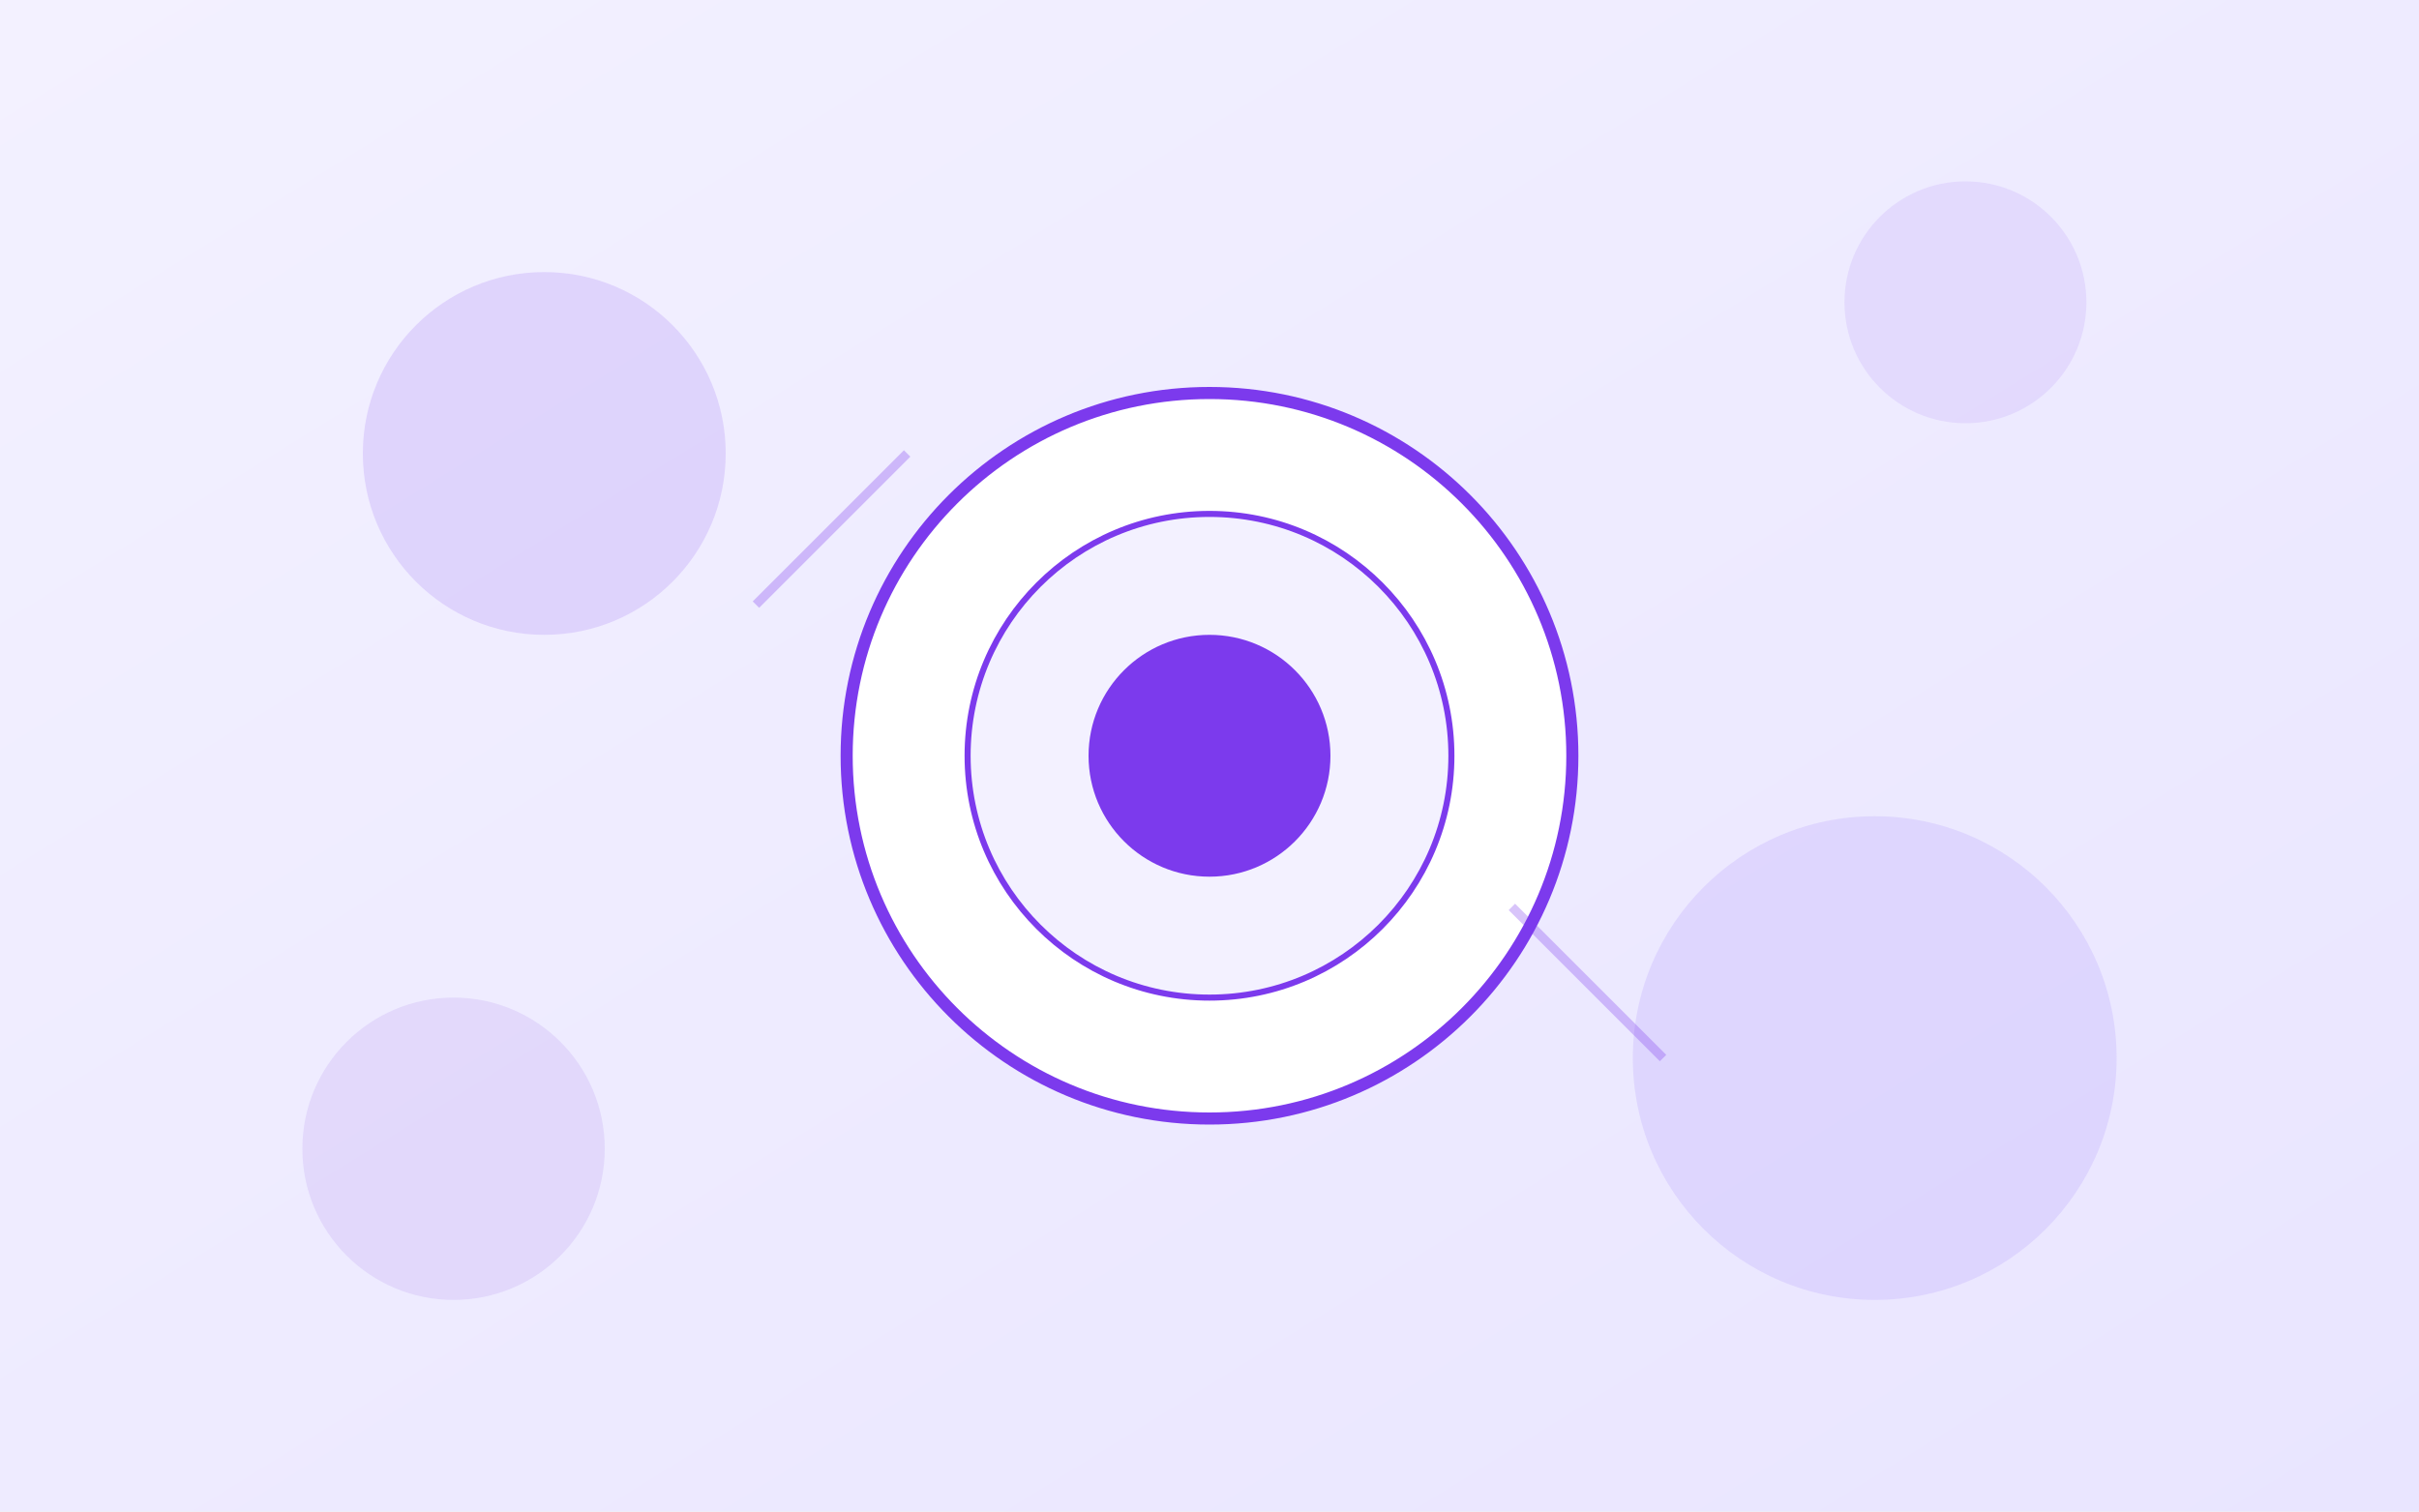
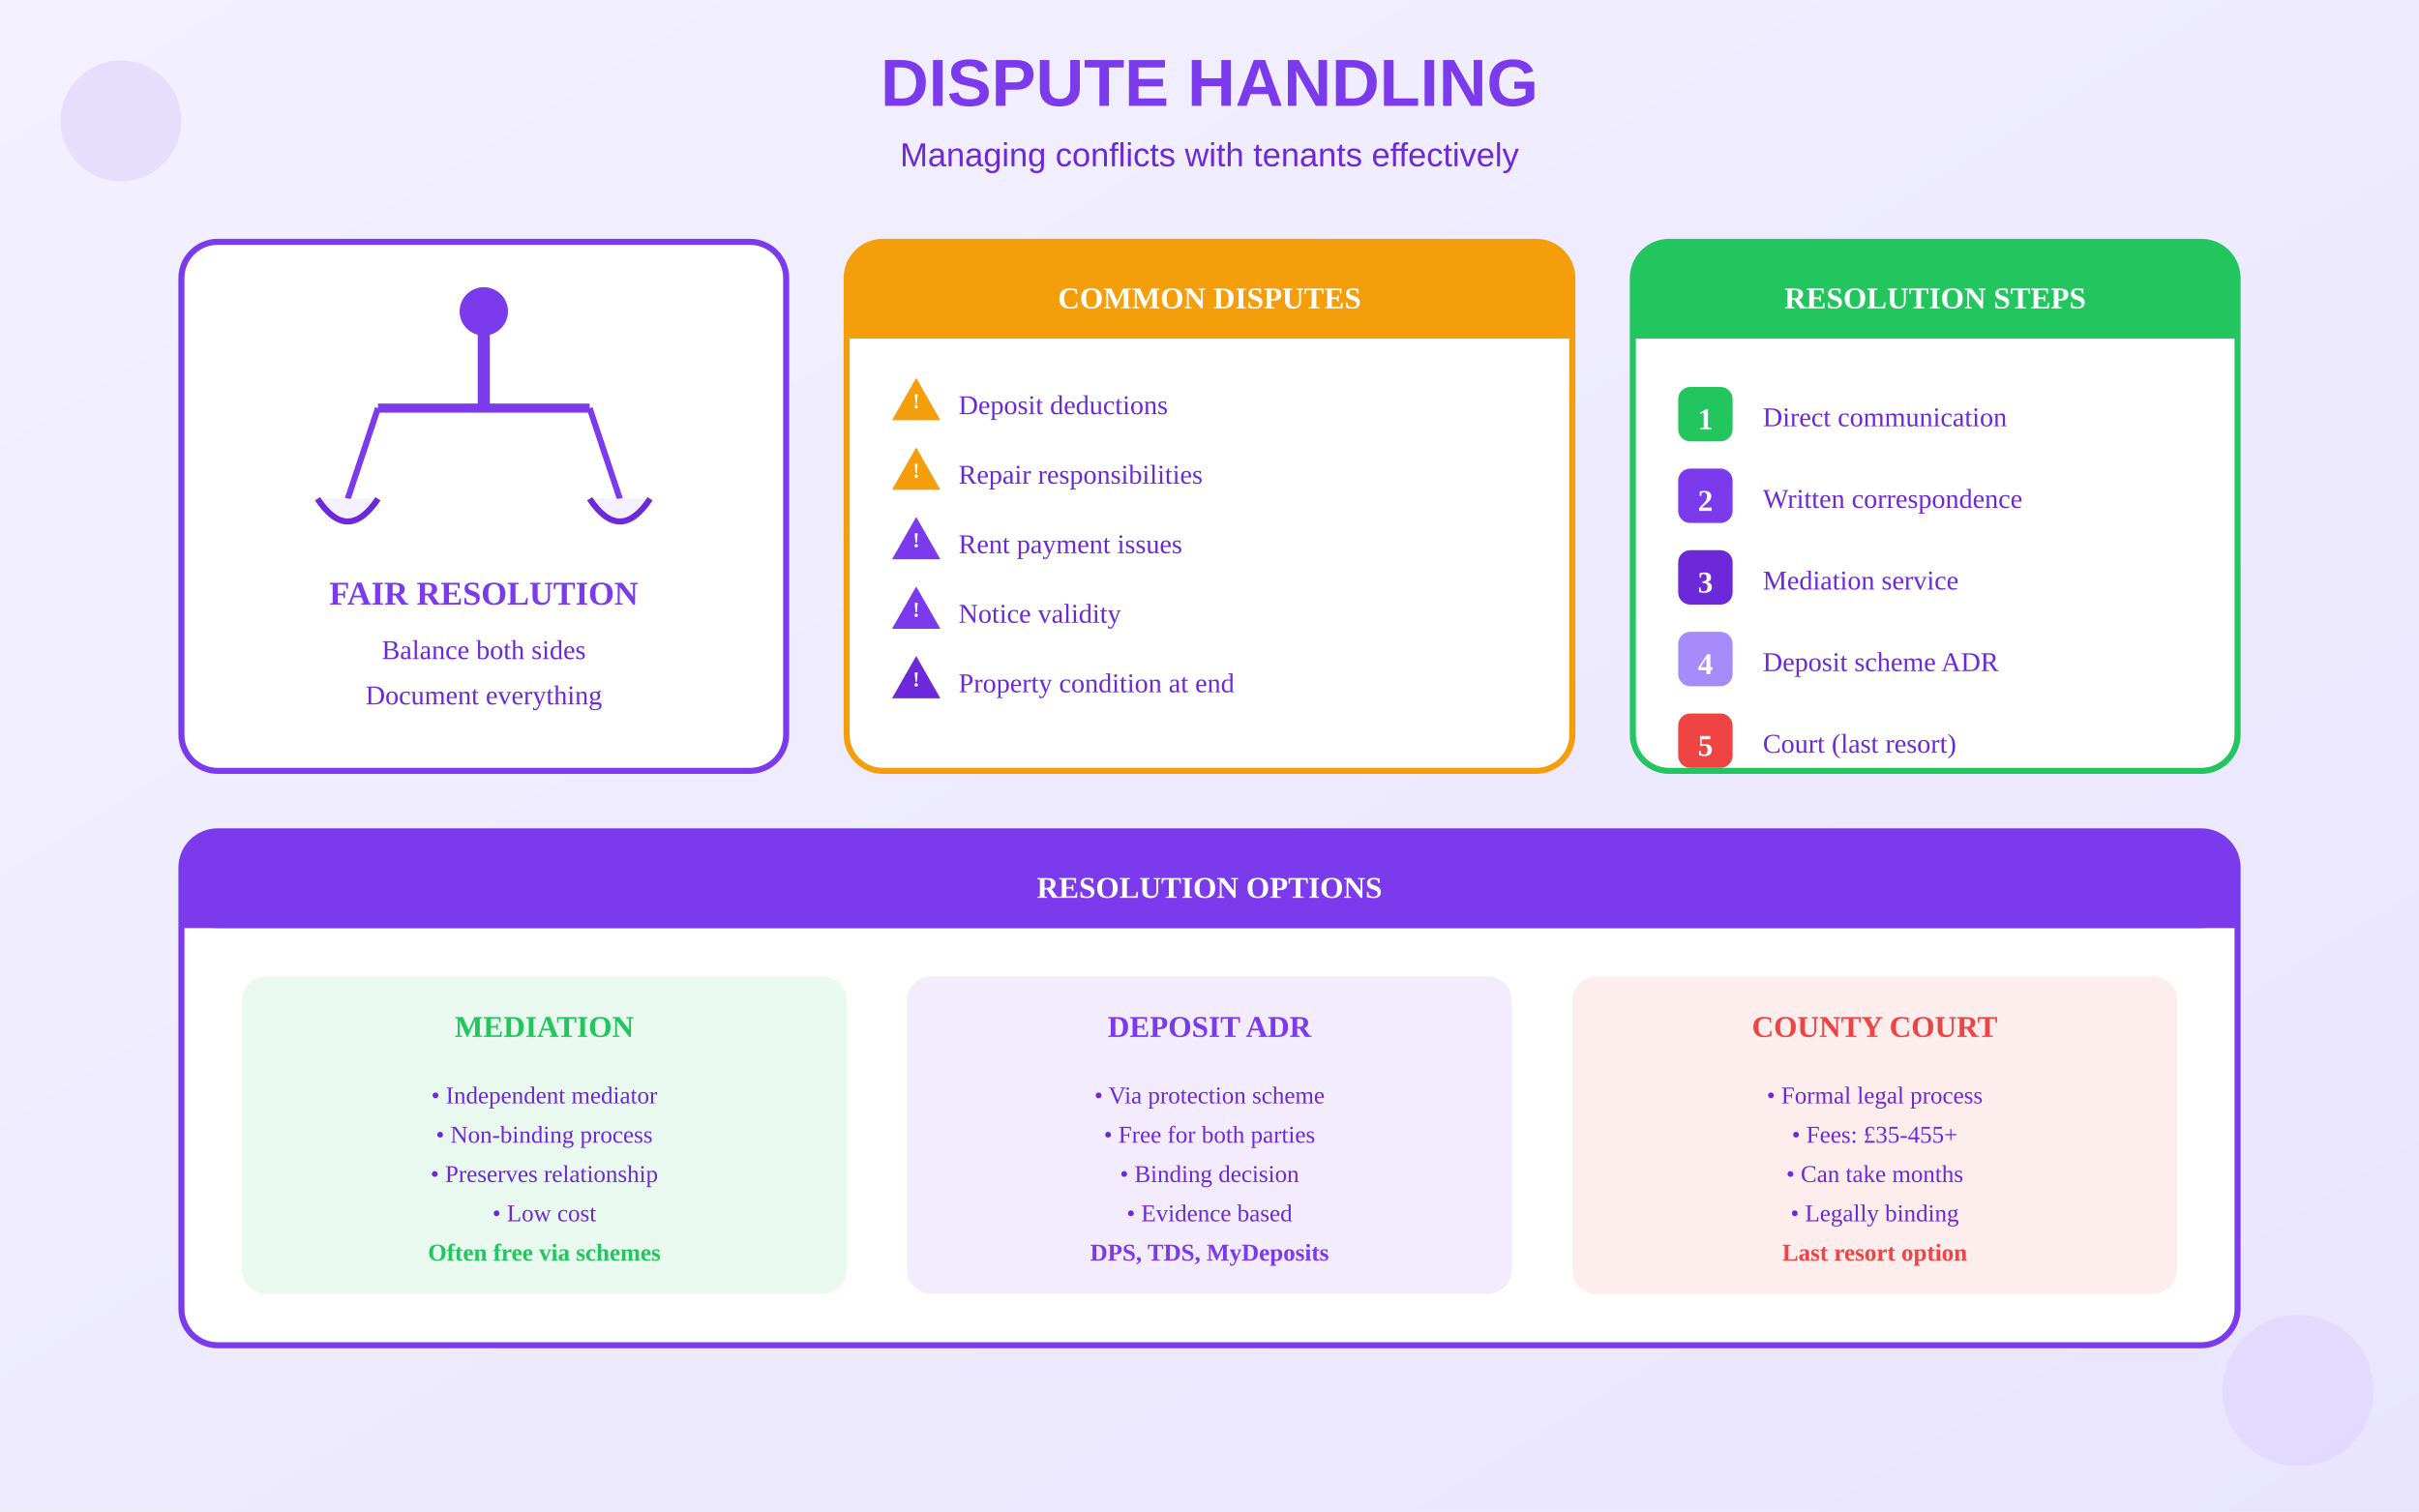
<svg xmlns="http://www.w3.org/2000/svg" viewBox="0 0 800 500">
  <defs>
    <linearGradient id="bgGrad" x1="0%" y1="0%" x2="100%" y2="100%">
      <stop offset="0%" style="stop-color:#F3F1FF" />
      <stop offset="100%" style="stop-color:#E9E5FF" />
    </linearGradient>
  </defs>
  <rect width="800" height="500" fill="url(#bgGrad)" />
-   <circle cx="400" cy="250" r="120" fill="white" stroke="#7C3AED" stroke-width="4" />
-   <circle cx="400" cy="250" r="80" fill="#F3F1FF" stroke="#7C3AED" stroke-width="2" />
-   <circle cx="400" cy="250" r="40" fill="#7C3AED" />
-   <circle cx="180" cy="150" r="60" fill="#7C3AED" opacity="0.15" />
-   <circle cx="620" cy="350" r="80" fill="#A78BFA" opacity="0.2" />
-   <circle cx="650" cy="100" r="40" fill="#7C3AED" opacity="0.1" />
-   <circle cx="150" cy="380" r="50" fill="#6D28D9" opacity="0.1" />
-   <line x1="250" y1="200" x2="300" y2="150" stroke="#7C3AED" stroke-width="3" opacity="0.3" />
-   <line x1="500" y1="300" x2="550" y2="350" stroke="#7C3AED" stroke-width="3" opacity="0.3" />
+   <text x="400" y="35" text-anchor="middle" fill="#7C3AED" font-size="22" font-weight="bold" font-family="Arial">DISPUTE HANDLING</text>
+   <text x="400" y="55" text-anchor="middle" fill="#6D28D9" font-size="11" font-family="Arial">Managing conflicts with tenants effectively</text>
+   <g transform="translate(60, 80)">
+     <rect x="0" y="0" width="200" height="175" rx="12" fill="white" stroke="#7C3AED" stroke-width="2" />
+     <g transform="translate(45, 15)">
+       <line x1="55" y1="10" x2="55" y2="40" stroke="#7C3AED" stroke-width="4" />
+       <line x1="20" y1="40" x2="90" y2="40" stroke="#7C3AED" stroke-width="3" />
+       <line x1="20" y1="40" x2="10" y2="70" stroke="#7C3AED" stroke-width="2" />
+       <line x1="90" y1="40" x2="100" y2="70" stroke="#7C3AED" stroke-width="2" />
+       <path d="M0 70 Q10 85 20 70" stroke="#6D28D9" stroke-width="2" fill="#F3F1FF" />
+       <path d="M90 70 Q100 85 110 70" stroke="#6D28D9" stroke-width="2" fill="#F3F1FF" />
+       <circle cx="55" cy="8" r="8" fill="#7C3AED" />
+     </g>
+     <text x="100" y="120" text-anchor="middle" fill="#7C3AED" font-size="11" font-weight="bold">FAIR RESOLUTION</text>
+     <text x="100" y="138" text-anchor="middle" fill="#6D28D9" font-size="9">Balance both sides</text>
+     <text x="100" y="153" text-anchor="middle" fill="#6D28D9" font-size="9">Document everything</text>
+   </g>
+   <g transform="translate(280, 80)">
+     <rect x="0" y="0" width="240" height="175" rx="12" fill="white" stroke="#F59E0B" stroke-width="2" />
+     <rect x="0" y="0" width="240" height="32" rx="12" fill="#F59E0B" />
+     <rect x="0" y="20" width="240" height="12" fill="#F59E0B" />
+     <text x="120" y="22" text-anchor="middle" fill="white" font-size="10" font-weight="bold">COMMON DISPUTES</text>
+     <g transform="translate(15, 45)">
+       <polygon points="8,0 16,14 0,14" fill="#F59E0B" />
+       <text x="8" y="10" text-anchor="middle" fill="white" font-size="7" font-weight="bold">!</text>
+       <text x="22" y="12" fill="#6D28D9" font-size="9">Deposit deductions</text>
+     </g>
+     <g transform="translate(15, 68)">
+       <polygon points="8,0 16,14 0,14" fill="#F59E0B" />
+       <text x="8" y="10" text-anchor="middle" fill="white" font-size="7" font-weight="bold">!</text>
+       <text x="22" y="12" fill="#6D28D9" font-size="9">Repair responsibilities</text>
+     </g>
+     <g transform="translate(15, 91)">
+       <polygon points="8,0 16,14 0,14" fill="#7C3AED" />
+       <text x="8" y="10" text-anchor="middle" fill="white" font-size="7" font-weight="bold">!</text>
+       <text x="22" y="12" fill="#6D28D9" font-size="9">Rent payment issues</text>
+     </g>
+     <g transform="translate(15, 114)">
+       <polygon points="8,0 16,14 0,14" fill="#7C3AED" />
+       <text x="8" y="10" text-anchor="middle" fill="white" font-size="7" font-weight="bold">!</text>
+       <text x="22" y="12" fill="#6D28D9" font-size="9">Notice validity</text>
+     </g>
+     <g transform="translate(15, 137)">
+       <polygon points="8,0 16,14 0,14" fill="#6D28D9" />
+       <text x="8" y="10" text-anchor="middle" fill="white" font-size="7" font-weight="bold">!</text>
+       <text x="22" y="12" fill="#6D28D9" font-size="9">Property condition at end</text>
+     </g>
+   </g>
+   <g transform="translate(540, 80)">
+     <rect x="0" y="0" width="200" height="175" rx="12" fill="white" stroke="#22C55E" stroke-width="2" />
+     <rect x="0" y="0" width="200" height="32" rx="12" fill="#22C55E" />
+     <rect x="0" y="20" width="200" height="12" fill="#22C55E" />
+     <text x="100" y="22" text-anchor="middle" fill="white" font-size="10" font-weight="bold">RESOLUTION STEPS</text>
+     <g transform="translate(15, 48)">
+       <rect x="0" y="0" width="18" height="18" rx="4" fill="#22C55E" />
+       <text x="9" y="14" text-anchor="middle" fill="white" font-size="10" font-weight="bold">1</text>
+       <text x="28" y="13" fill="#6D28D9" font-size="9">Direct communication</text>
+     </g>
+     <g transform="translate(15, 75)">
+       <rect x="0" y="0" width="18" height="18" rx="4" fill="#7C3AED" />
+       <text x="9" y="14" text-anchor="middle" fill="white" font-size="10" font-weight="bold">2</text>
+       <text x="28" y="13" fill="#6D28D9" font-size="9">Written correspondence</text>
+     </g>
+     <g transform="translate(15, 102)">
+       <rect x="0" y="0" width="18" height="18" rx="4" fill="#6D28D9" />
+       <text x="9" y="14" text-anchor="middle" fill="white" font-size="10" font-weight="bold">3</text>
+       <text x="28" y="13" fill="#6D28D9" font-size="9">Mediation service</text>
+     </g>
+     <g transform="translate(15, 129)">
+       <rect x="0" y="0" width="18" height="18" rx="4" fill="#A78BFA" />
+       <text x="9" y="14" text-anchor="middle" fill="white" font-size="10" font-weight="bold">4</text>
+       <text x="28" y="13" fill="#6D28D9" font-size="9">Deposit scheme ADR</text>
+     </g>
+     <g transform="translate(15, 156)">
+       <rect x="0" y="0" width="18" height="18" rx="4" fill="#EF4444" />
+       <text x="9" y="14" text-anchor="middle" fill="white" font-size="10" font-weight="bold">5</text>
+       <text x="28" y="13" fill="#6D28D9" font-size="9">Court (last resort)</text>
+     </g>
+   </g>
+   <g transform="translate(60, 275)">
+     <rect x="0" y="0" width="680" height="170" rx="12" fill="white" stroke="#7C3AED" stroke-width="2" />
+     <rect x="0" y="0" width="680" height="32" rx="12" fill="#7C3AED" />
+     <rect x="0" y="20" width="680" height="12" fill="#7C3AED" />
+     <text x="340" y="22" text-anchor="middle" fill="white" font-size="10" font-weight="bold">RESOLUTION OPTIONS</text>
+     <g transform="translate(20, 48)">
+       <rect x="0" y="0" width="200" height="105" rx="8" fill="#22C55E" opacity="0.1" />
+       <text x="100" y="20" text-anchor="middle" fill="#22C55E" font-size="10" font-weight="bold">MEDIATION</text>
+       <text x="100" y="42" text-anchor="middle" fill="#6D28D9" font-size="8">• Independent mediator</text>
+       <text x="100" y="55" text-anchor="middle" fill="#6D28D9" font-size="8">• Non-binding process</text>
+       <text x="100" y="68" text-anchor="middle" fill="#6D28D9" font-size="8">• Preserves relationship</text>
+       <text x="100" y="81" text-anchor="middle" fill="#6D28D9" font-size="8">• Low cost</text>
+       <text x="100" y="94" text-anchor="middle" fill="#22C55E" font-size="8" font-weight="bold">Often free via schemes</text>
+     </g>
+     <g transform="translate(240, 48)">
+       <rect x="0" y="0" width="200" height="105" rx="8" fill="#7C3AED" opacity="0.1" />
+       <text x="100" y="20" text-anchor="middle" fill="#7C3AED" font-size="10" font-weight="bold">DEPOSIT ADR</text>
+       <text x="100" y="42" text-anchor="middle" fill="#6D28D9" font-size="8">• Via protection scheme</text>
+       <text x="100" y="55" text-anchor="middle" fill="#6D28D9" font-size="8">• Free for both parties</text>
+       <text x="100" y="68" text-anchor="middle" fill="#6D28D9" font-size="8">• Binding decision</text>
+       <text x="100" y="81" text-anchor="middle" fill="#6D28D9" font-size="8">• Evidence based</text>
+       <text x="100" y="94" text-anchor="middle" fill="#7C3AED" font-size="8" font-weight="bold">DPS, TDS, MyDeposits</text>
+     </g>
+     <g transform="translate(460, 48)">
+       <rect x="0" y="0" width="200" height="105" rx="8" fill="#EF4444" opacity="0.1" />
+       <text x="100" y="20" text-anchor="middle" fill="#EF4444" font-size="10" font-weight="bold">COUNTY COURT</text>
+       <text x="100" y="42" text-anchor="middle" fill="#6D28D9" font-size="8">• Formal legal process</text>
+       <text x="100" y="55" text-anchor="middle" fill="#6D28D9" font-size="8">• Fees: £35-455+</text>
+       <text x="100" y="68" text-anchor="middle" fill="#6D28D9" font-size="8">• Can take months</text>
+       <text x="100" y="81" text-anchor="middle" fill="#6D28D9" font-size="8">• Legally binding</text>
+       <text x="100" y="94" text-anchor="middle" fill="#EF4444" font-size="8" font-weight="bold">Last resort option</text>
+     </g>
+   </g>
+   <circle cx="40" cy="40" r="20" fill="#7C3AED" opacity="0.1" />
+   <circle cx="760" cy="460" r="25" fill="#A78BFA" opacity="0.12" />
</svg>
